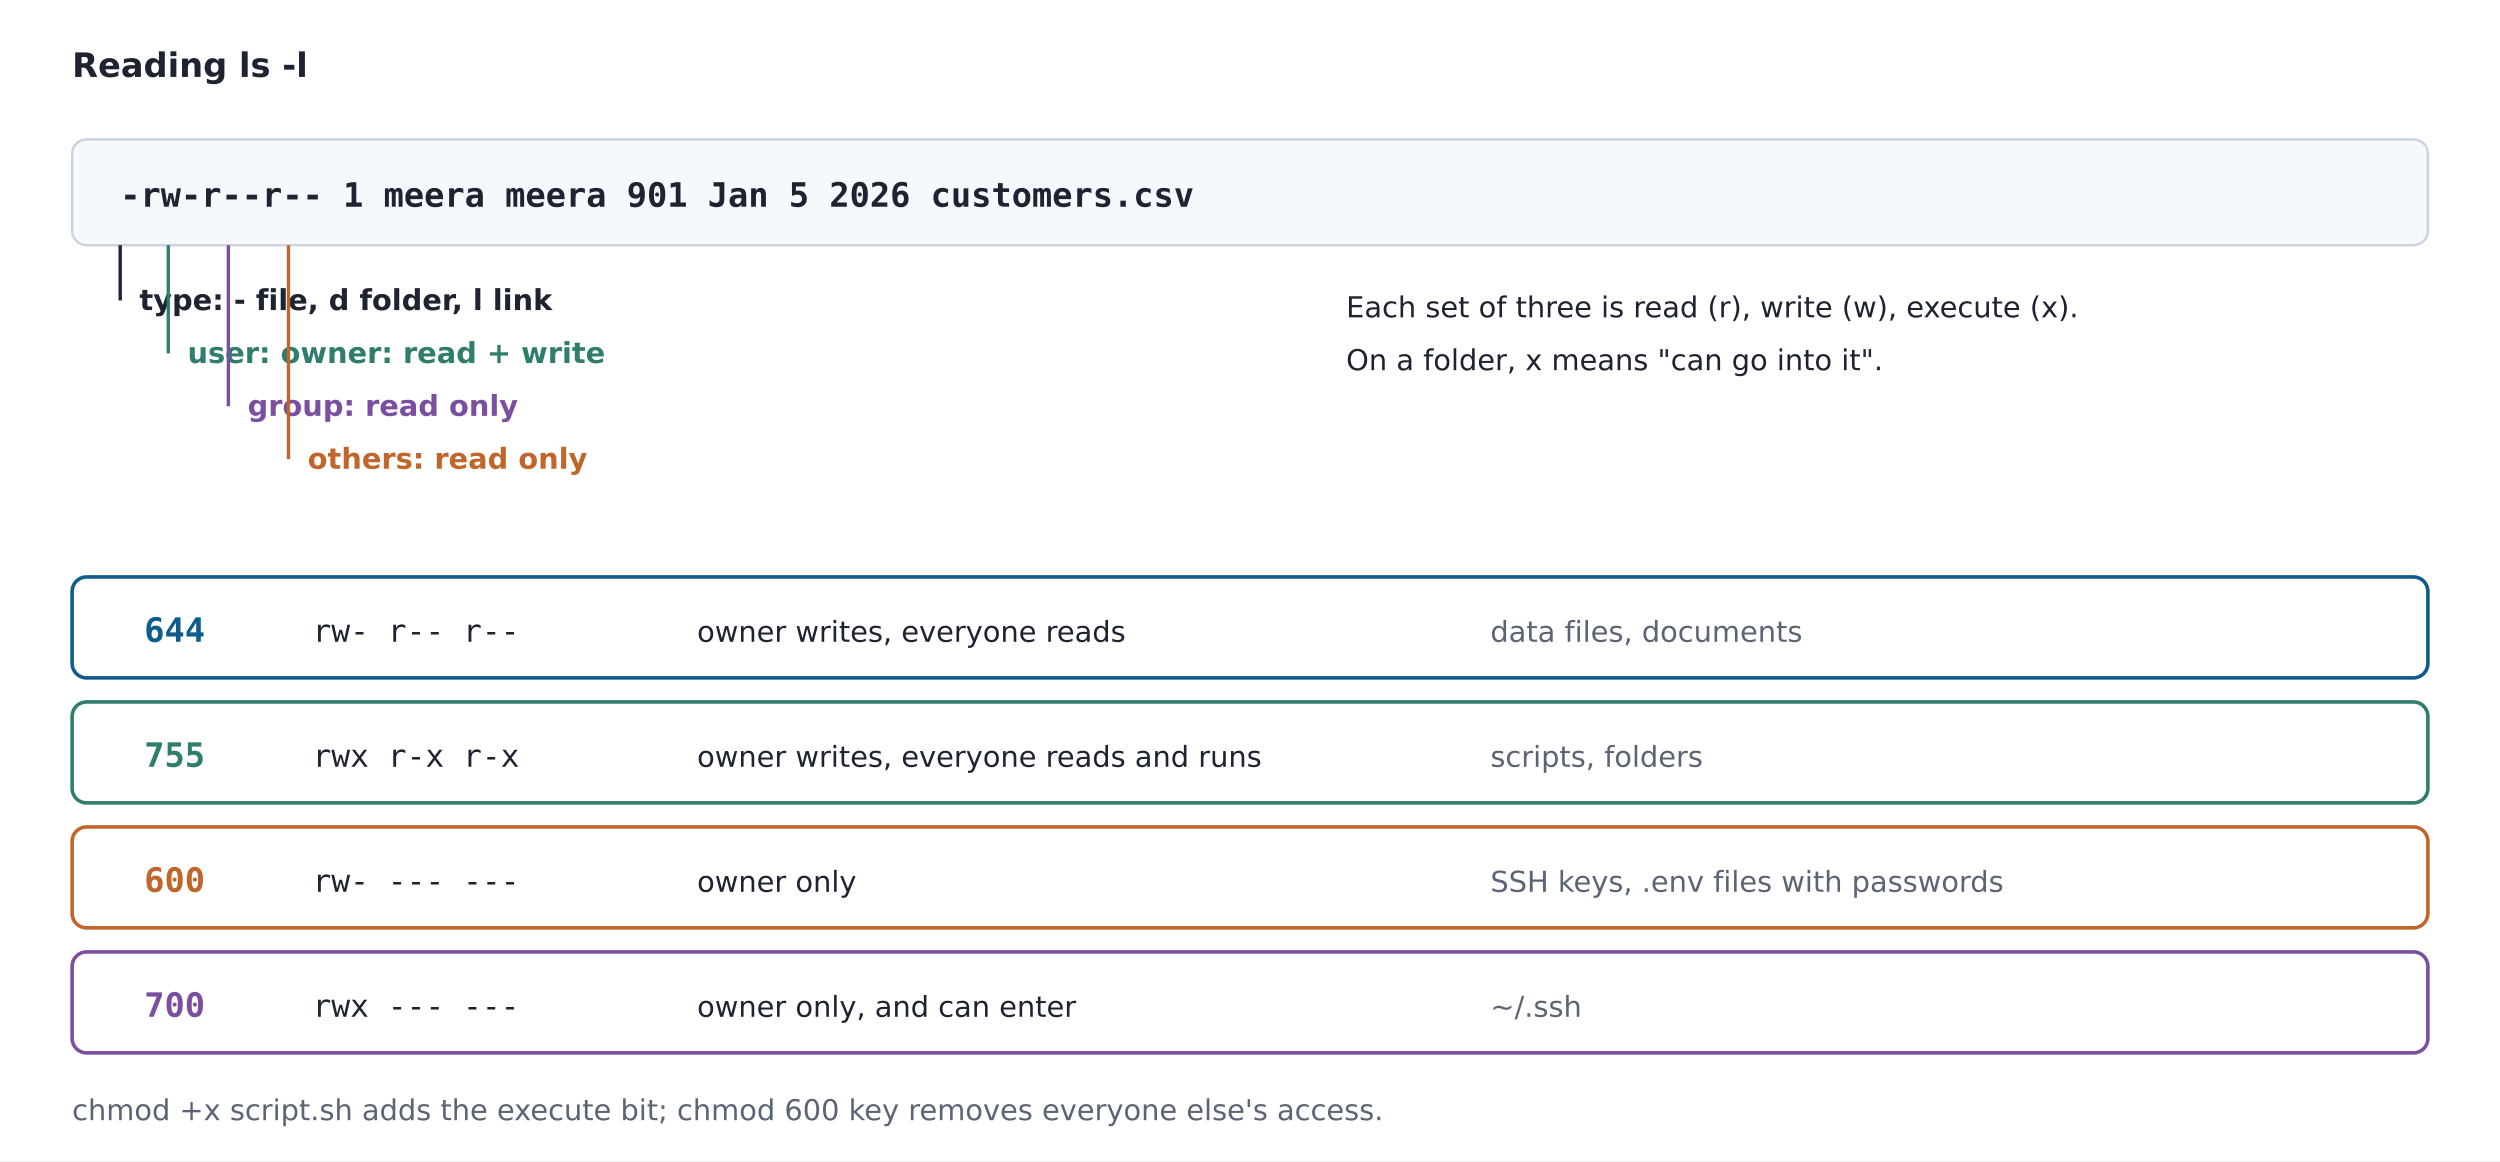
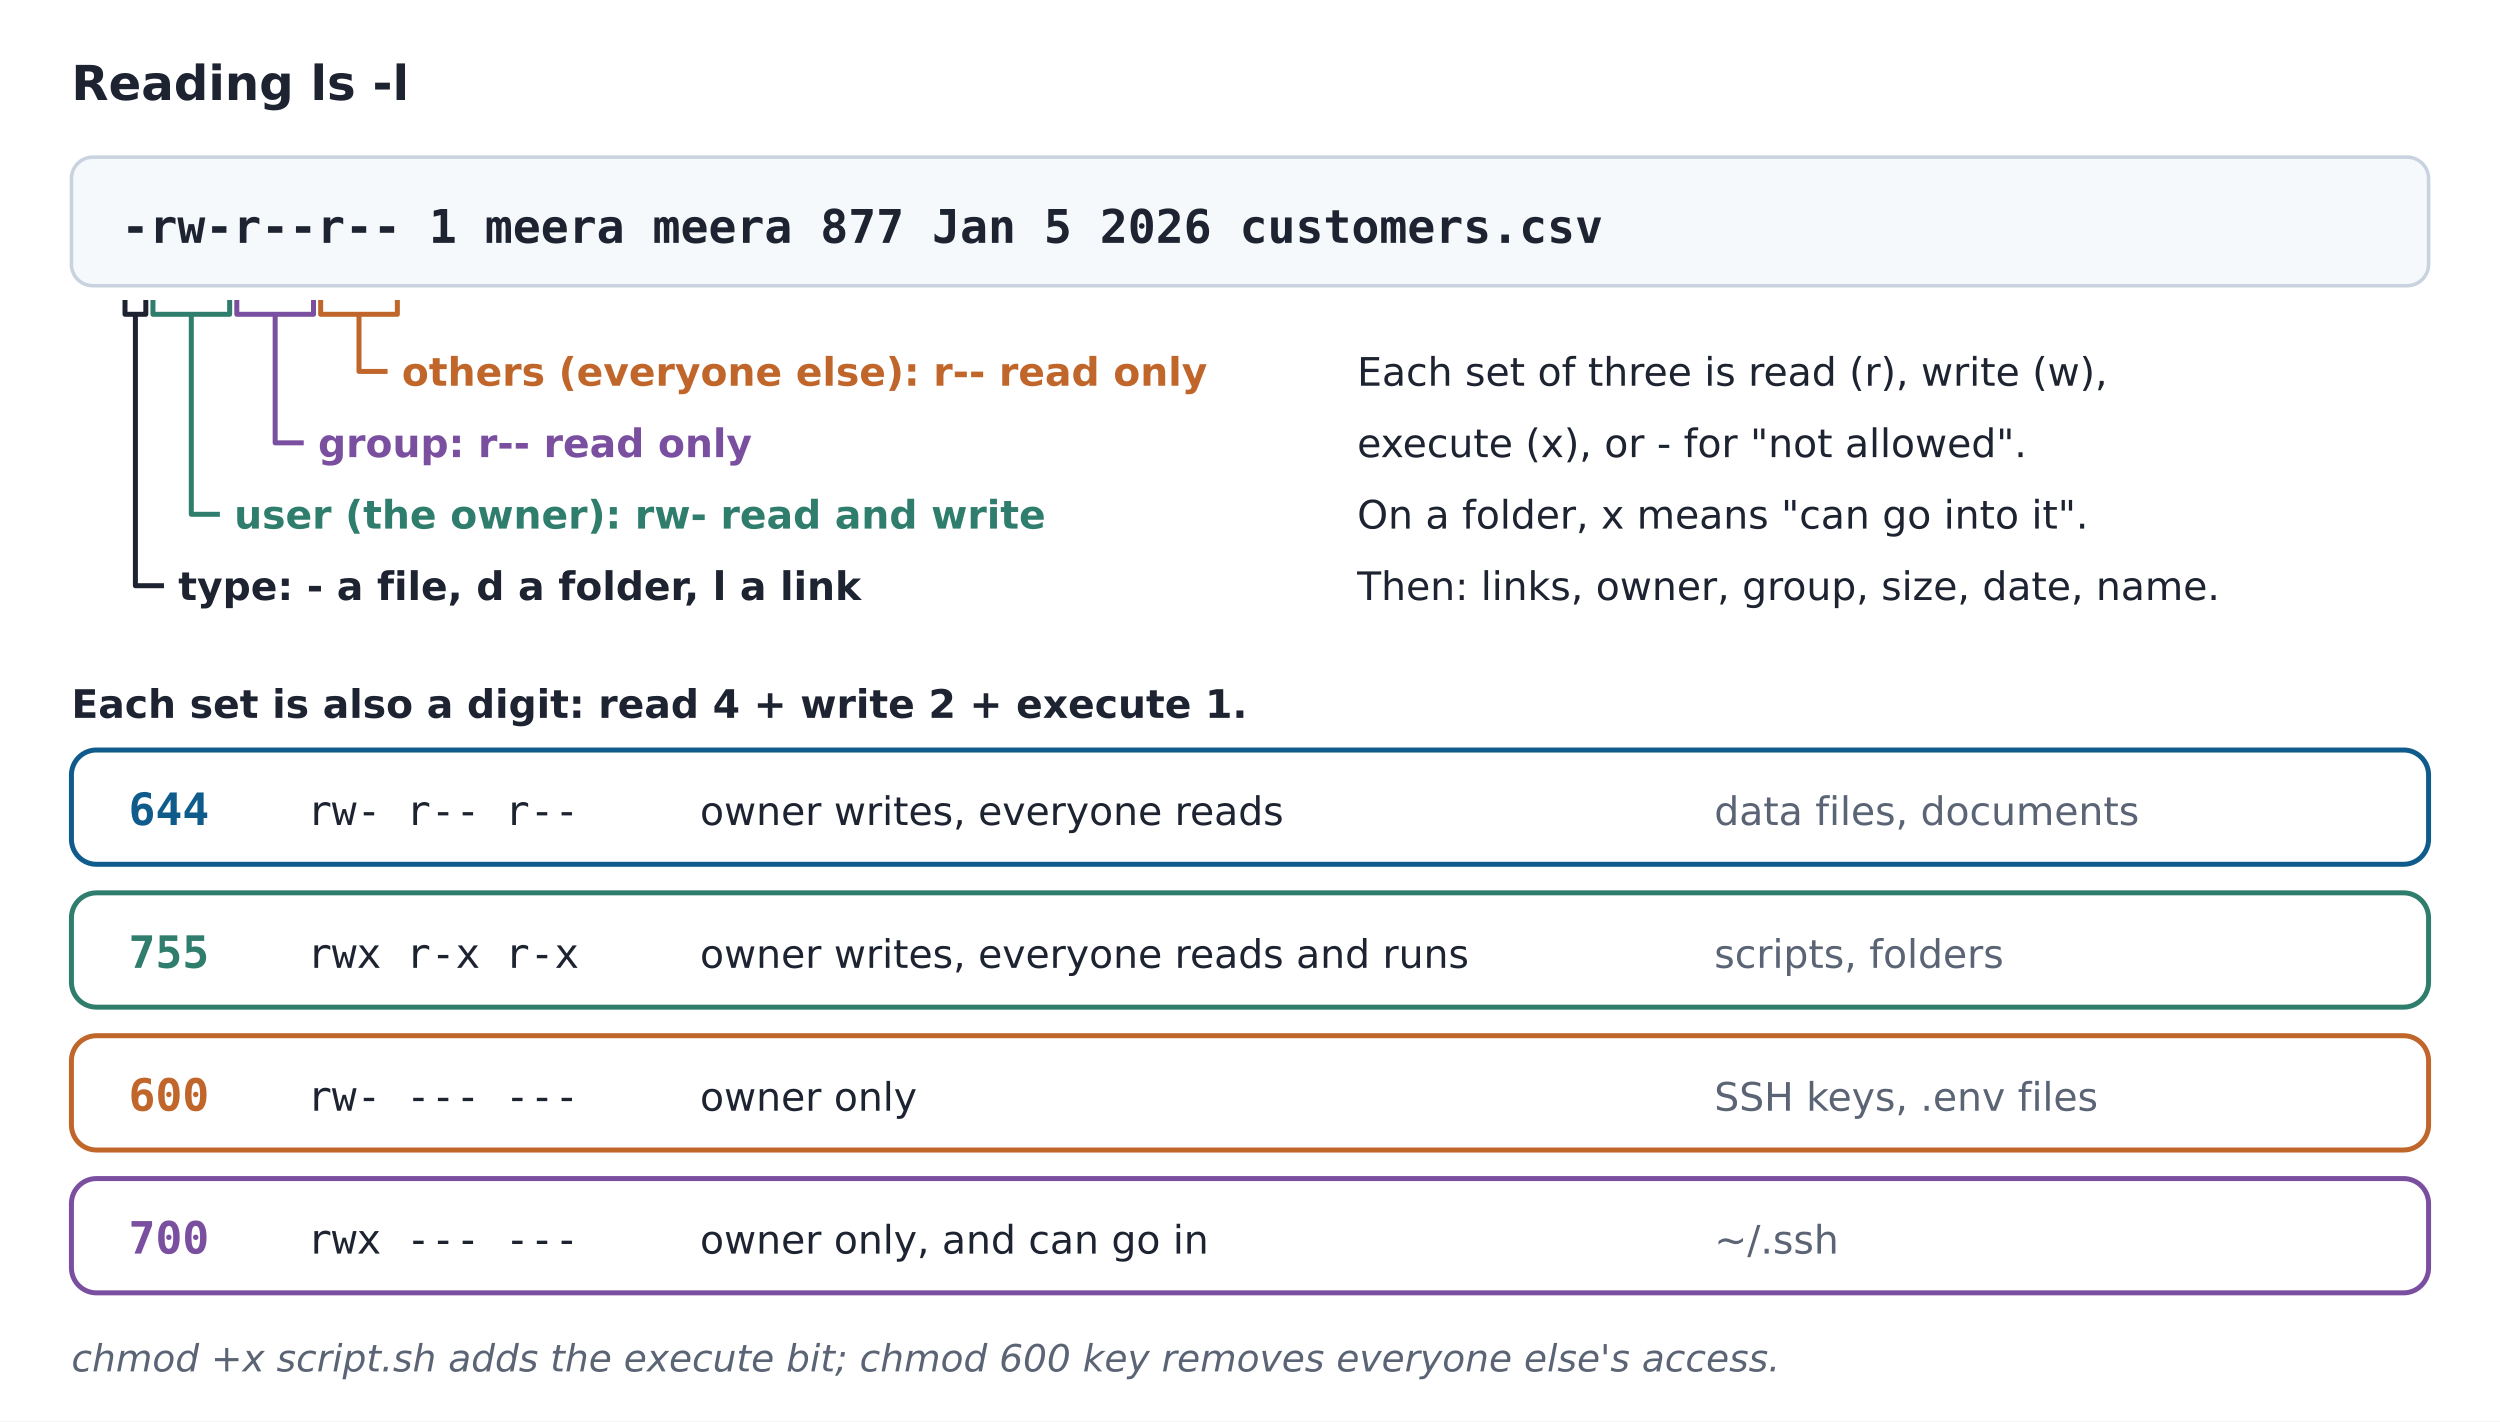
- <svg xmlns="http://www.w3.org/2000/svg" width="1040" height="483" viewBox="0 0 1040 483" font-family="DejaVu Sans, Arial, sans-serif">
-   <rect width="1040" height="483" fill="#ffffff" />
-   <text x="30" y="32" font-size="14" fill="#1d2330" font-weight="bold" text-anchor="start" font-family="Poppins, DejaVu Sans, sans-serif">Reading ls -l</text>
-   <rect x="30" y="58" width="980" height="44" rx="6" fill="#f6f9fc" stroke="#c9d3df" stroke-width="1" />
-   <text x="50" y="86" font-size="14" fill="#1d2330" font-weight="bold" text-anchor="start" font-family="DejaVu Sans Mono, monospace">-rw-r--r--  1  meera  meera  901  Jan  5  2026  customers.csv</text>
-   <path d="M50,102 V125" fill="none" stroke="#1d2330" stroke-width="1.4" stroke-linejoin="round" />
-   <text x="58" y="129" font-size="12" fill="#1d2330" font-weight="bold" text-anchor="start">type: - file, d folder, l link</text>
-   <path d="M70,102 V147" fill="none" stroke="#2f7d6d" stroke-width="1.4" stroke-linejoin="round" />
-   <text x="78" y="151" font-size="12" fill="#2f7d6d" font-weight="bold" text-anchor="start">user: owner: read + write</text>
-   <path d="M95,102 V169" fill="none" stroke="#7a4fa0" stroke-width="1.4" stroke-linejoin="round" />
-   <text x="103" y="173" font-size="12" fill="#7a4fa0" font-weight="bold" text-anchor="start">group: read only</text>
-   <path d="M120,102 V191" fill="none" stroke="#c0662b" stroke-width="1.4" stroke-linejoin="round" />
-   <text x="128" y="195" font-size="12" fill="#c0662b" font-weight="bold" text-anchor="start">others: read only</text>
-   <text x="560" y="132" font-size="12" fill="#1d2330" font-weight="normal" text-anchor="start">Each set of three is read (r), write (w), execute (x).</text>
-   <text x="560" y="154" font-size="12" fill="#1d2330" font-weight="normal" text-anchor="start">On a folder, x means "can go into it".</text>
-   <rect x="30" y="240" width="980" height="42" rx="6" fill="#fff" stroke="#0f5c8c" stroke-width="1.5" />
-   <text x="60" y="267" font-size="14" fill="#0f5c8c" font-weight="bold" text-anchor="start" font-family="DejaVu Sans Mono, monospace">644</text>
-   <text x="130" y="267" font-size="13" fill="#1d2330" font-weight="normal" text-anchor="start" font-family="DejaVu Sans Mono, monospace">rw- r-- r--</text>
-   <text x="290" y="267" font-size="12" fill="#1d2330" font-weight="normal" text-anchor="start">owner writes, everyone reads</text>
-   <text x="620" y="267" font-size="12" fill="#5b6475" font-weight="normal" text-anchor="start">data files, documents</text>
-   <rect x="30" y="292" width="980" height="42" rx="6" fill="#fff" stroke="#2f7d6d" stroke-width="1.5" />
-   <text x="60" y="319" font-size="14" fill="#2f7d6d" font-weight="bold" text-anchor="start" font-family="DejaVu Sans Mono, monospace">755</text>
-   <text x="130" y="319" font-size="13" fill="#1d2330" font-weight="normal" text-anchor="start" font-family="DejaVu Sans Mono, monospace">rwx r-x r-x</text>
-   <text x="290" y="319" font-size="12" fill="#1d2330" font-weight="normal" text-anchor="start">owner writes, everyone reads and runs</text>
-   <text x="620" y="319" font-size="12" fill="#5b6475" font-weight="normal" text-anchor="start">scripts, folders</text>
-   <rect x="30" y="344" width="980" height="42" rx="6" fill="#fff" stroke="#c0662b" stroke-width="1.5" />
-   <text x="60" y="371" font-size="14" fill="#c0662b" font-weight="bold" text-anchor="start" font-family="DejaVu Sans Mono, monospace">600</text>
-   <text x="130" y="371" font-size="13" fill="#1d2330" font-weight="normal" text-anchor="start" font-family="DejaVu Sans Mono, monospace">rw- --- ---</text>
-   <text x="290" y="371" font-size="12" fill="#1d2330" font-weight="normal" text-anchor="start">owner only</text>
-   <text x="620" y="371" font-size="12" fill="#5b6475" font-weight="normal" text-anchor="start">SSH keys, .env files with passwords</text>
-   <rect x="30" y="396" width="980" height="42" rx="6" fill="#fff" stroke="#7a4fa0" stroke-width="1.5" />
-   <text x="60" y="423" font-size="14" fill="#7a4fa0" font-weight="bold" text-anchor="start" font-family="DejaVu Sans Mono, monospace">700</text>
-   <text x="130" y="423" font-size="13" fill="#1d2330" font-weight="normal" text-anchor="start" font-family="DejaVu Sans Mono, monospace">rwx --- ---</text>
-   <text x="290" y="423" font-size="12" fill="#1d2330" font-weight="normal" text-anchor="start">owner only, and can enter</text>
-   <text x="620" y="423" font-size="12" fill="#5b6475" font-weight="normal" text-anchor="start">~/.ssh</text>
-   <text x="30" y="466" font-size="12" fill="#5b6475" font-weight="normal" text-anchor="start">chmod +x script.sh adds the execute bit; chmod 600 key removes everyone else's access.</text>
+ <svg xmlns="http://www.w3.org/2000/svg" width="700" height="398" viewBox="0 0 700 398" font-family="DejaVu Sans, Arial, sans-serif">
+   <rect width="700" height="398" fill="#ffffff" />
+   <text x="20" y="28" font-size="13.5" fill="#1d2330" font-weight="bold" text-anchor="start" font-family="Poppins, DejaVu Sans, sans-serif">Reading ls -l</text>
+   <rect x="20" y="44" width="660" height="36" rx="6" fill="#f6f9fc" stroke="#c9d3df" stroke-width="1" />
+   <text x="34" y="68" font-size="13" fill="#1d2330" font-weight="bold" text-anchor="start" font-family="DejaVu Sans Mono, monospace">-rw-r--r--  1  meera  meera  877  Jan  5  2026  customers.csv</text>
+   <path d="M35.0,84 V88 H40.826 V84" fill="none" stroke="#1d2330" stroke-width="1.4" stroke-linejoin="round" />
+   <path d="M37.913,88 V164 H45.913" fill="none" stroke="#1d2330" stroke-width="1.4" stroke-linejoin="round" />
+   <text x="49.913" y="168" font-size="11" fill="#1d2330" font-weight="bold" text-anchor="start">type: - a file, d a folder, l a link</text>
+   <path d="M42.826,84 V88 H64.304 V84" fill="none" stroke="#2f7d6d" stroke-width="1.4" stroke-linejoin="round" />
+   <path d="M53.565,88 V144 H61.565" fill="none" stroke="#2f7d6d" stroke-width="1.4" stroke-linejoin="round" />
+   <text x="65.565" y="148" font-size="11" fill="#2f7d6d" font-weight="bold" text-anchor="start">user (the owner): rw- read and write</text>
+   <path d="M66.304,84 V88 H87.782 V84" fill="none" stroke="#7a4fa0" stroke-width="1.4" stroke-linejoin="round" />
+   <path d="M77.043,88 V124 H85.043" fill="none" stroke="#7a4fa0" stroke-width="1.4" stroke-linejoin="round" />
+   <text x="89.043" y="128" font-size="11" fill="#7a4fa0" font-weight="bold" text-anchor="start">group: r-- read only</text>
+   <path d="M89.782,84 V88 H111.26 V84" fill="none" stroke="#c0662b" stroke-width="1.4" stroke-linejoin="round" />
+   <path d="M100.521,88 V104 H108.521" fill="none" stroke="#c0662b" stroke-width="1.4" stroke-linejoin="round" />
+   <text x="112.521" y="108" font-size="11" fill="#c0662b" font-weight="bold" text-anchor="start">others (everyone else): r-- read only</text>
+   <text x="380" y="108" font-size="11" fill="#1d2330" font-weight="normal" text-anchor="start">Each set of three is read (r), write (w),</text>
+   <text x="380" y="128" font-size="11" fill="#1d2330" font-weight="normal" text-anchor="start">execute (x), or - for "not allowed".</text>
+   <text x="380" y="148" font-size="11" fill="#1d2330" font-weight="normal" text-anchor="start">On a folder, x means "can go into it".</text>
+   <text x="380" y="168" font-size="11" fill="#1d2330" font-weight="normal" text-anchor="start">Then: links, owner, group, size, date, name.</text>
+   <text x="20" y="201" font-size="11" fill="#1d2330" font-weight="bold" text-anchor="start">Each set is also a digit: read 4 + write 2 + execute 1.</text>
+   <rect x="20" y="210" width="660" height="32" rx="7" fill="#fff" stroke="#0f5c8c" stroke-width="1.4" />
+   <text x="36" y="231" font-size="12.5" fill="#0f5c8c" font-weight="bold" text-anchor="start" font-family="DejaVu Sans Mono, monospace">644</text>
+   <text x="86" y="231" font-size="11.5" fill="#1d2330" font-weight="normal" text-anchor="start" font-family="DejaVu Sans Mono, monospace">rw- r-- r--</text>
+   <text x="196" y="231" font-size="11" fill="#1d2330" font-weight="normal" text-anchor="start">owner writes, everyone reads</text>
+   <text x="480" y="231" font-size="11" fill="#5b6475" font-weight="normal" text-anchor="start">data files, documents</text>
+   <rect x="20" y="250" width="660" height="32" rx="7" fill="#fff" stroke="#2f7d6d" stroke-width="1.4" />
+   <text x="36" y="271" font-size="12.5" fill="#2f7d6d" font-weight="bold" text-anchor="start" font-family="DejaVu Sans Mono, monospace">755</text>
+   <text x="86" y="271" font-size="11.5" fill="#1d2330" font-weight="normal" text-anchor="start" font-family="DejaVu Sans Mono, monospace">rwx r-x r-x</text>
+   <text x="196" y="271" font-size="11" fill="#1d2330" font-weight="normal" text-anchor="start">owner writes, everyone reads and runs</text>
+   <text x="480" y="271" font-size="11" fill="#5b6475" font-weight="normal" text-anchor="start">scripts, folders</text>
+   <rect x="20" y="290" width="660" height="32" rx="7" fill="#fff" stroke="#c0662b" stroke-width="1.4" />
+   <text x="36" y="311" font-size="12.5" fill="#c0662b" font-weight="bold" text-anchor="start" font-family="DejaVu Sans Mono, monospace">600</text>
+   <text x="86" y="311" font-size="11.5" fill="#1d2330" font-weight="normal" text-anchor="start" font-family="DejaVu Sans Mono, monospace">rw- --- ---</text>
+   <text x="196" y="311" font-size="11" fill="#1d2330" font-weight="normal" text-anchor="start">owner only</text>
+   <text x="480" y="311" font-size="11" fill="#5b6475" font-weight="normal" text-anchor="start">SSH keys, .env files</text>
+   <rect x="20" y="330" width="660" height="32" rx="7" fill="#fff" stroke="#7a4fa0" stroke-width="1.4" />
+   <text x="36" y="351" font-size="12.5" fill="#7a4fa0" font-weight="bold" text-anchor="start" font-family="DejaVu Sans Mono, monospace">700</text>
+   <text x="86" y="351" font-size="11.5" fill="#1d2330" font-weight="normal" text-anchor="start" font-family="DejaVu Sans Mono, monospace">rwx --- ---</text>
+   <text x="196" y="351" font-size="11" fill="#1d2330" font-weight="normal" text-anchor="start">owner only, and can go in</text>
+   <text x="480" y="351" font-size="11" fill="#5b6475" font-weight="normal" text-anchor="start">~/.ssh</text>
+   <text x="20" y="384" font-size="10.5" fill="#5b6475" font-weight="normal" text-anchor="start" font-style="italic">chmod +x script.sh adds the execute bit; chmod 600 key removes everyone else's access.</text>
</svg>
